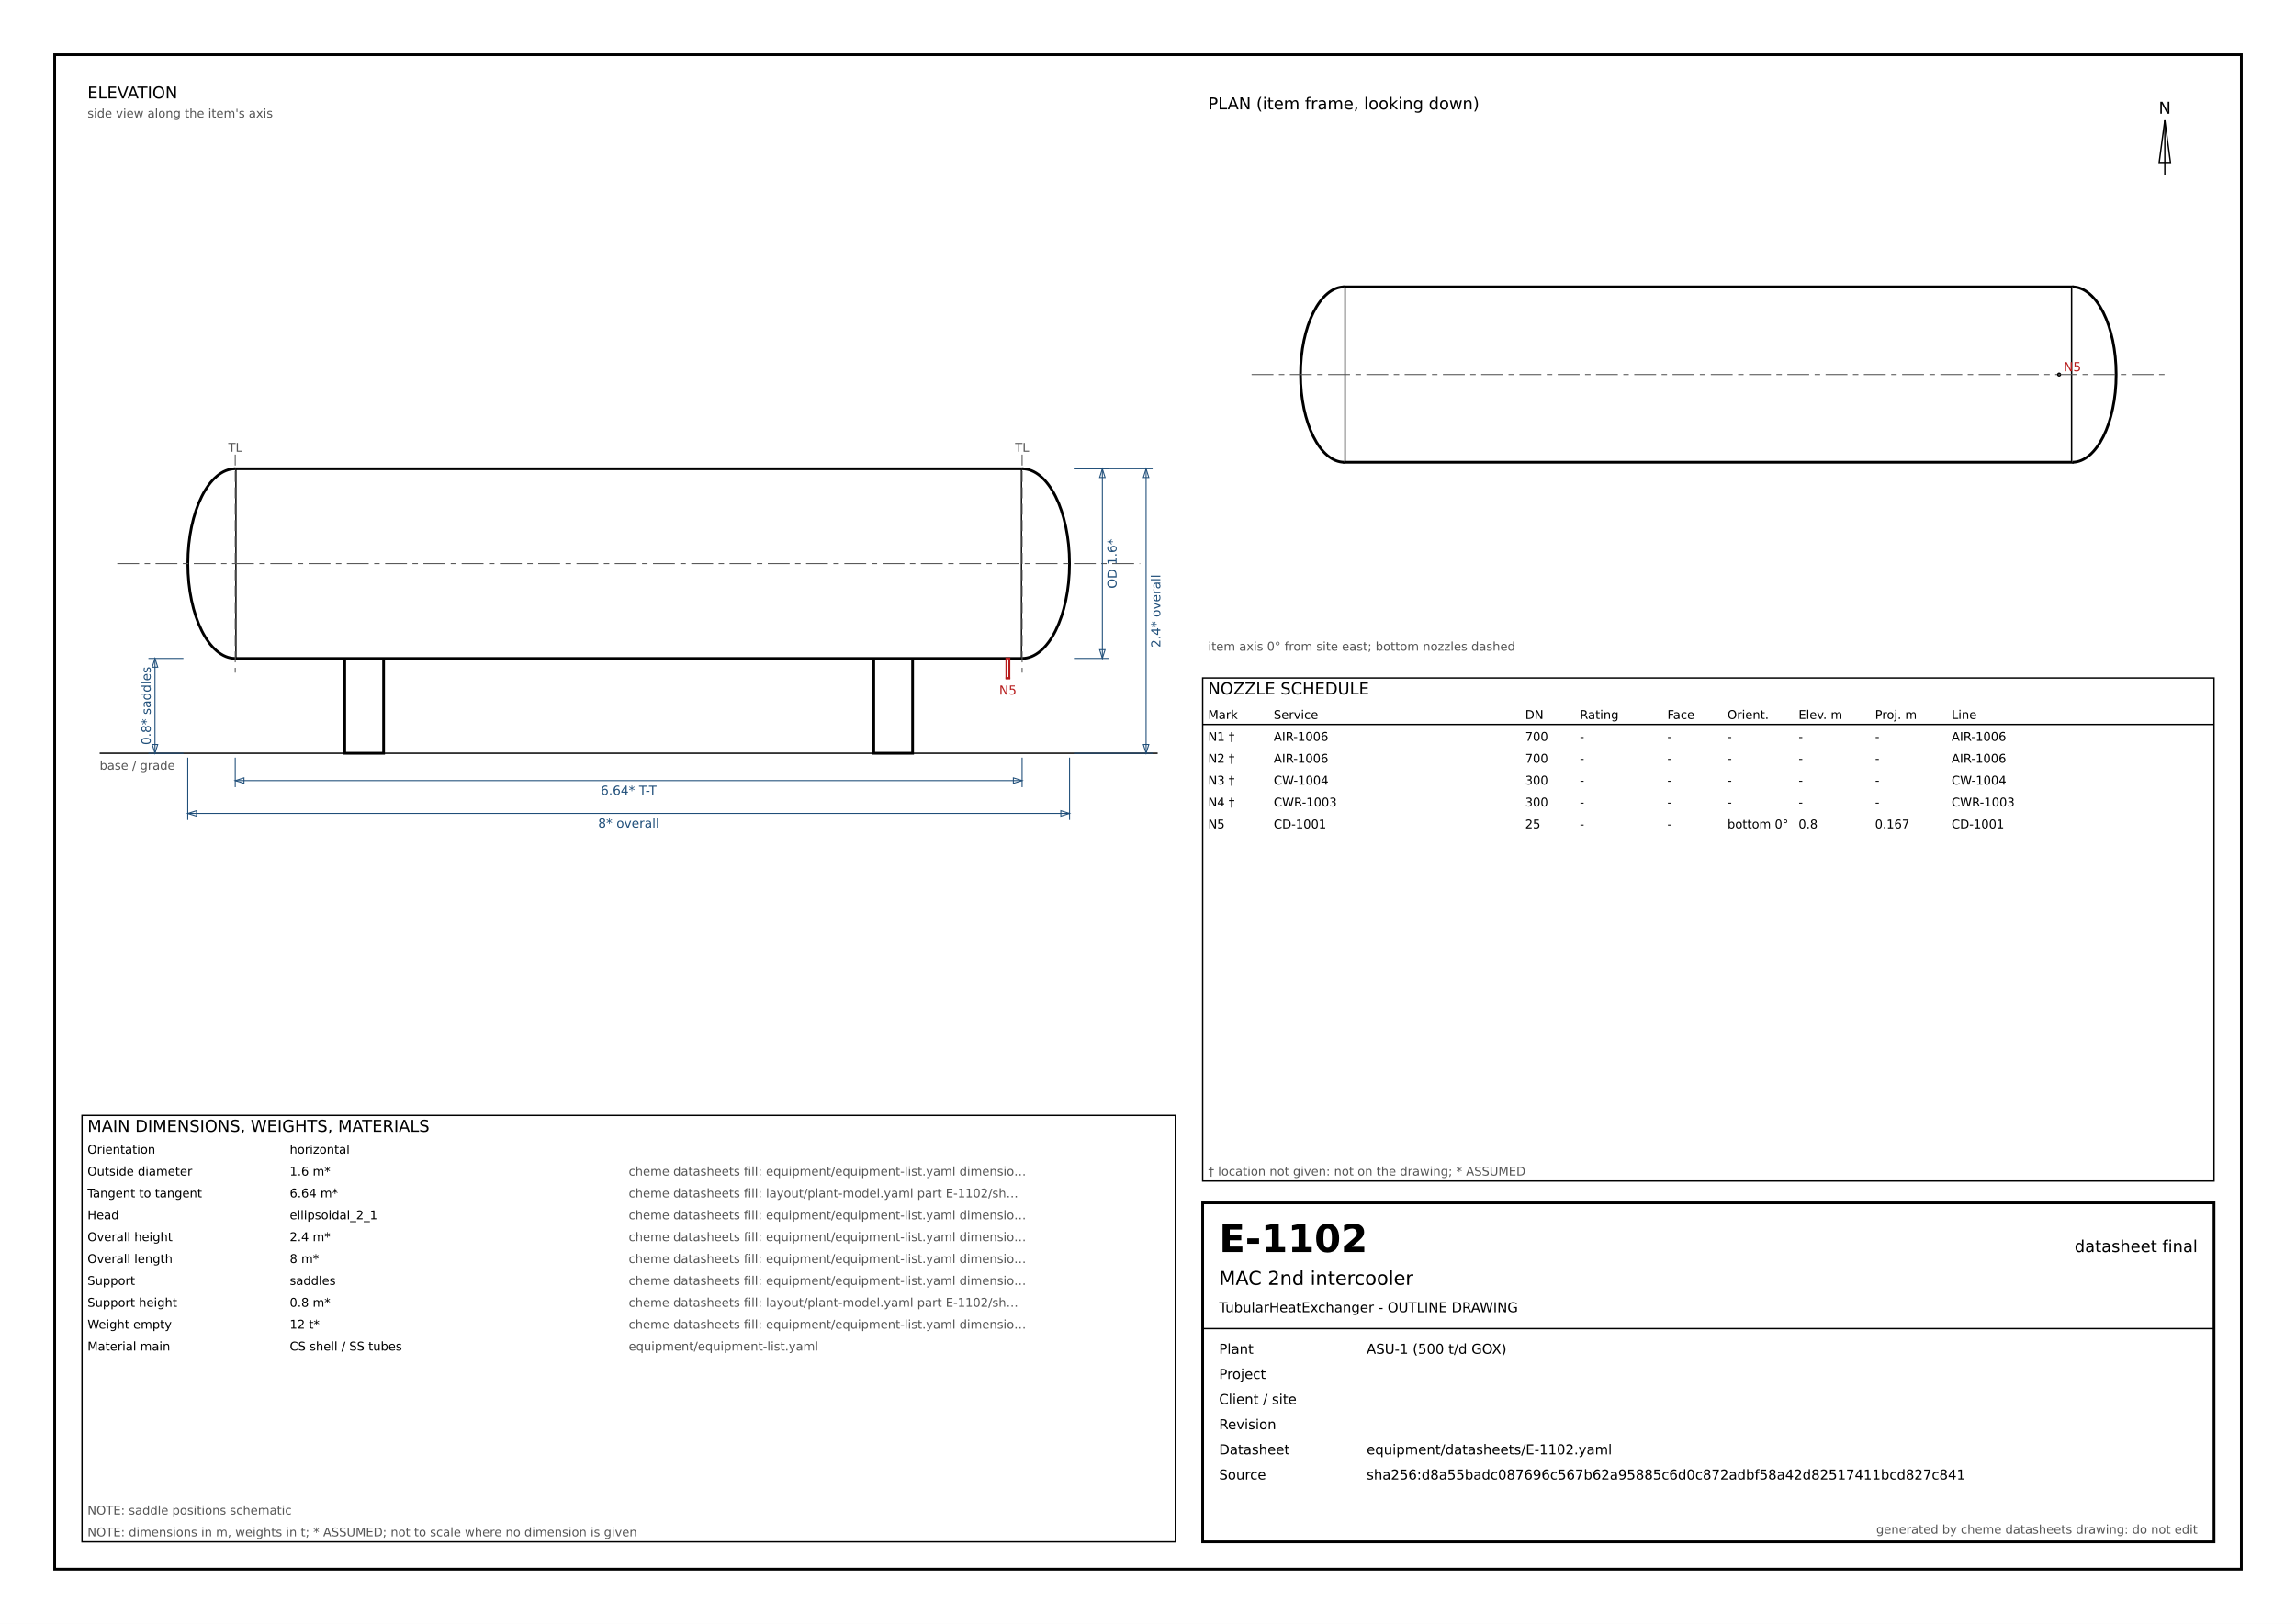
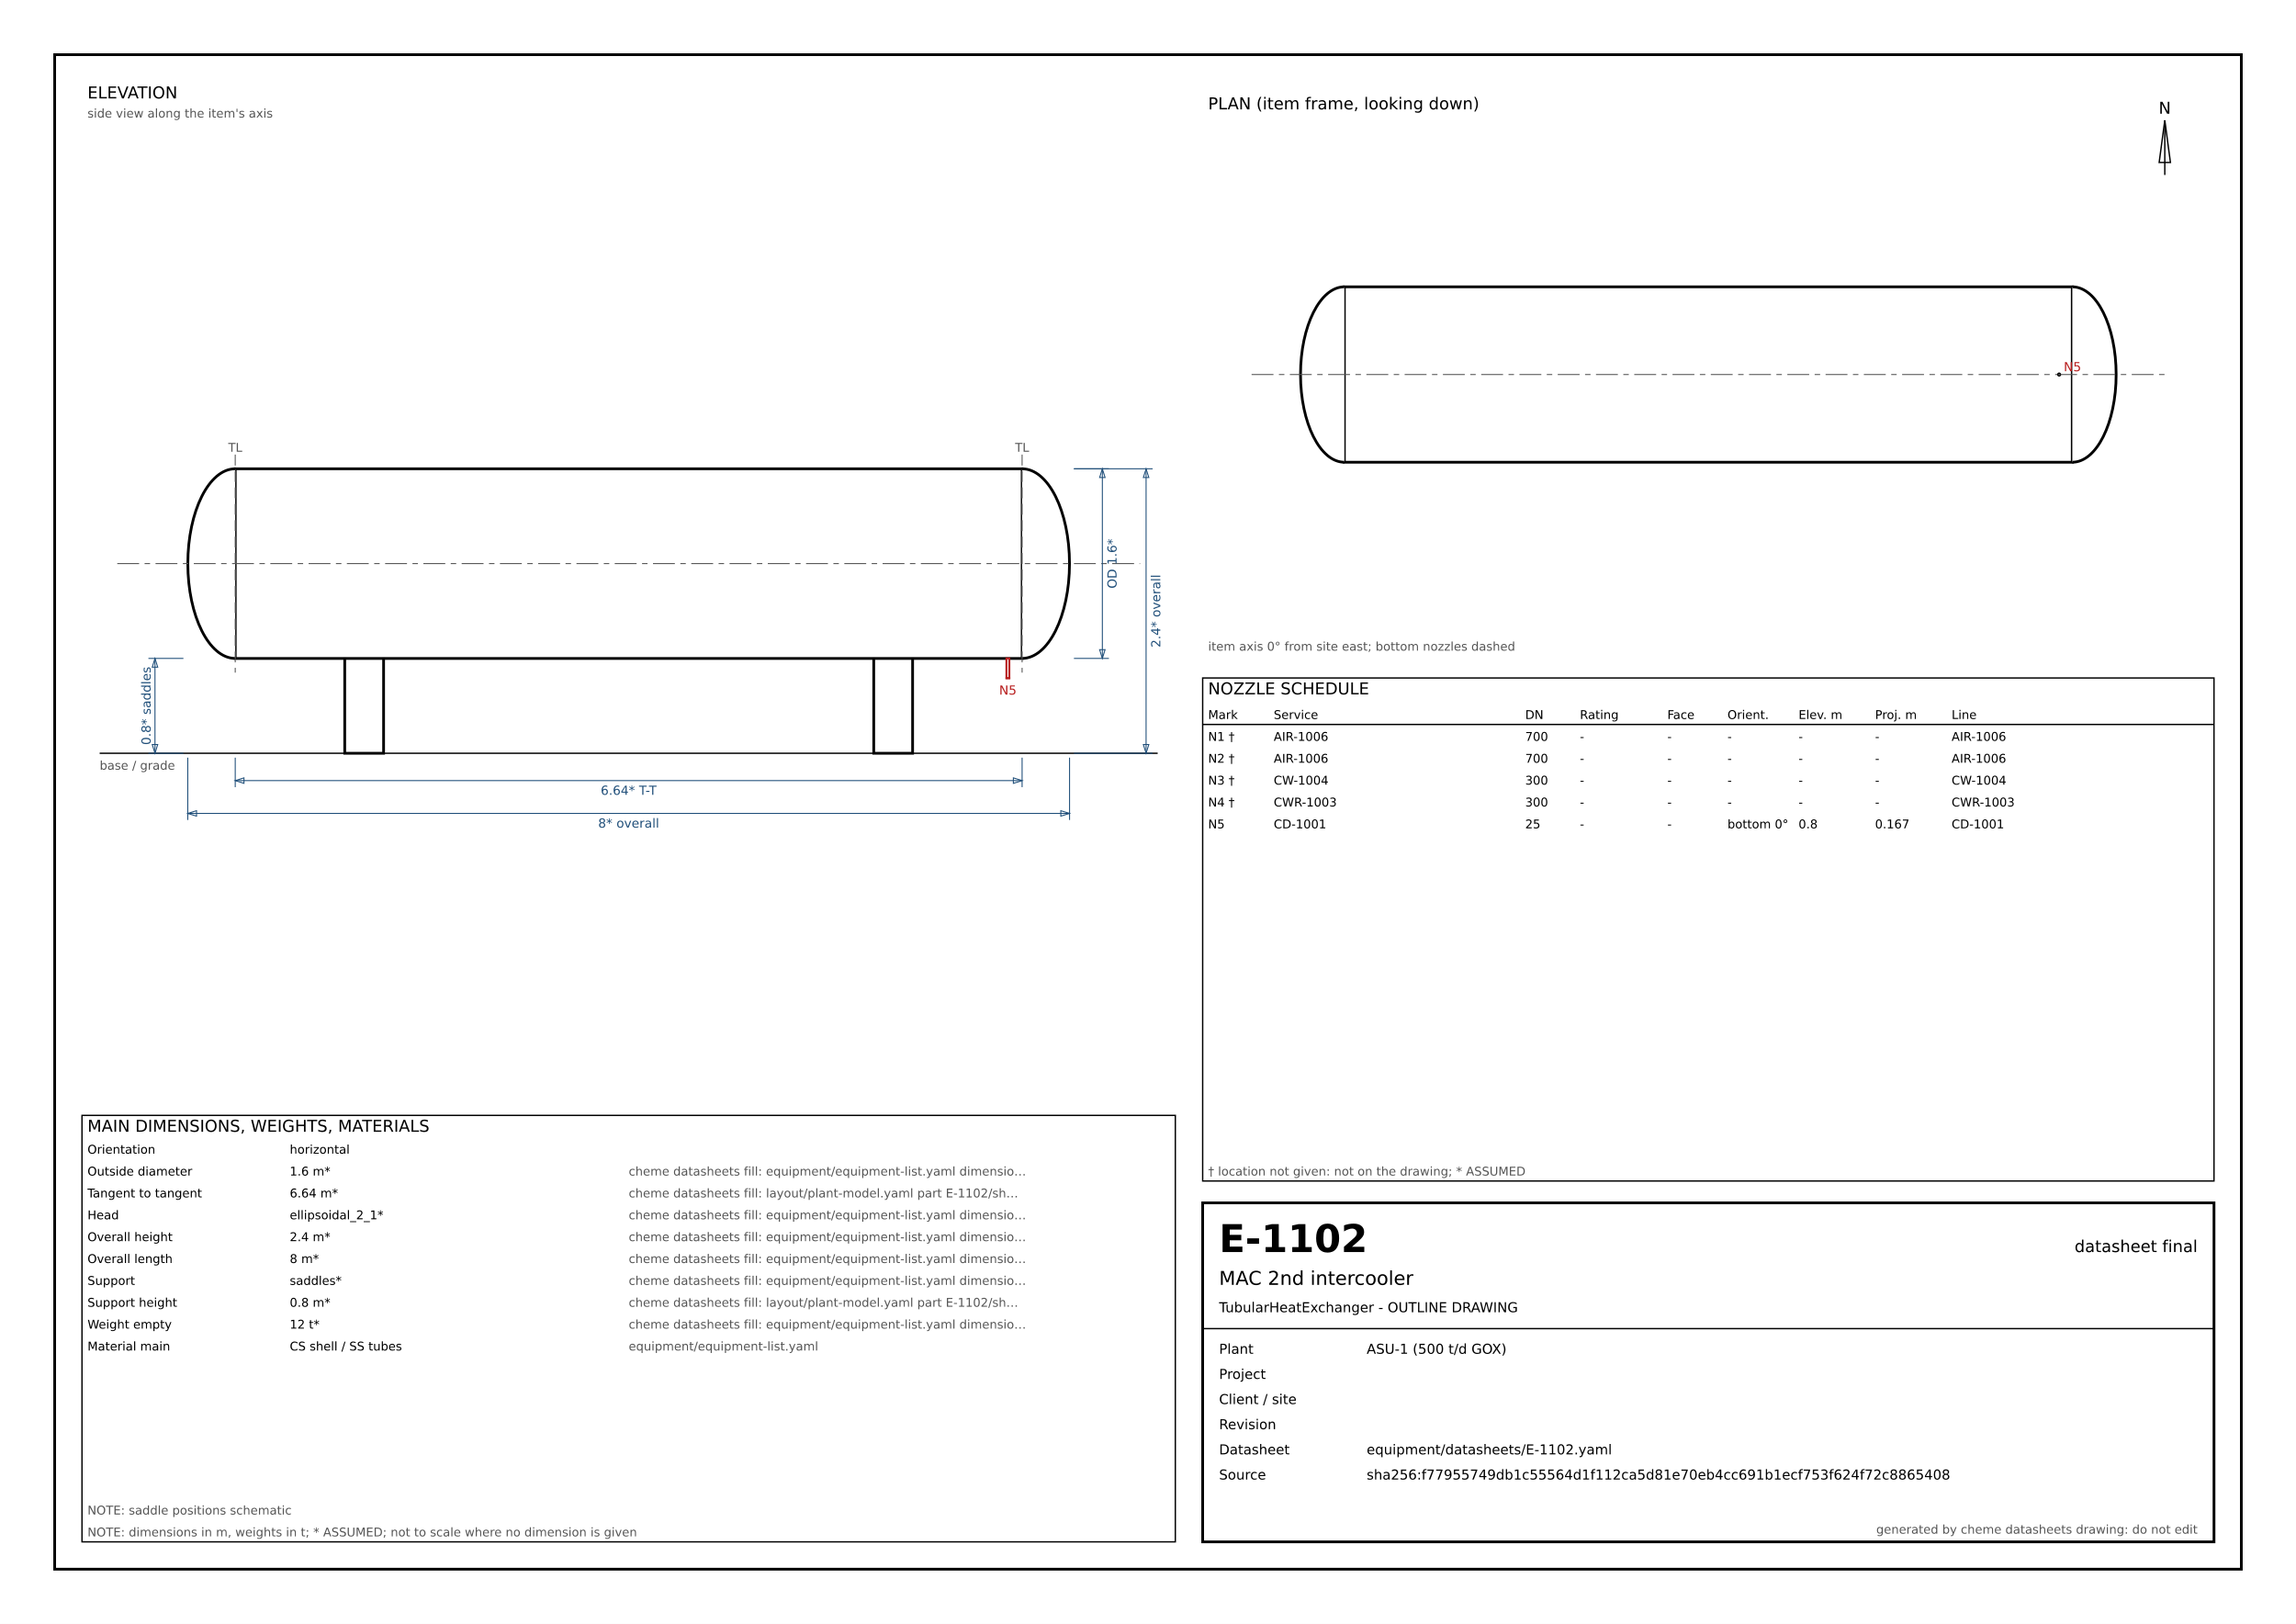
<svg xmlns="http://www.w3.org/2000/svg" width="420mm" height="297mm" viewBox="0 0 420 297">
  <style>
.frame{fill:none;stroke:#000;stroke-width:0.5}
.thin{fill:none;stroke:#000;stroke-width:0.25}
.outline{fill:#fff;stroke:#000;stroke-width:0.5}
.hidden{fill:none;stroke:#000;stroke-width:0.25;stroke-dasharray:1.5 1}
.centre{fill:none;stroke:#555;stroke-width:0.18;stroke-dasharray:4 1 1 1}
.tl{fill:none;stroke:#555;stroke-width:0.18;stroke-dasharray:2 1}
.dim{fill:none;stroke:#1f4e79;stroke-width:0.18}
.nozzle{fill:#fff;stroke:#b71c1c;stroke-width:0.35}
.section{fill:none;stroke:#2e7d32;stroke-width:0.25;stroke-dasharray:2 1}
text{font-family:'DejaVu Sans',Arial,Helvetica,sans-serif;fill:#000}
.t2{font-size:2.2px}.t25{font-size:2.5px}.t3{font-size:3px}.t35{font-size:3.5px}
.t5{font-size:5px;font-weight:bold}.t7{font-size:7px;font-weight:bold}
.dimt{font-size:2.3px;fill:#1f4e79}.nt{font-size:2.3px;fill:#b71c1c}
.note{font-size:2.2px;fill:#555}
.draft{font-size:40px;font-weight:bold;fill:#c62828;fill-opacity:0.12}
</style>
  <rect x="0" y="0" width="420" height="297" fill="#fff" />
  <rect x="10" y="10" width="400" height="277" class="frame" />
  <text x="16" y="18" class="t3" text-anchor="start">ELEVATION</text>
  <rect x="63.06" y="115.22" width="7.11" height="22.55" class="outline" />
  <rect x="159.83" y="115.22" width="7.11" height="22.55" class="outline" />
  <rect x="43.03" y="85.74" width="143.95" height="34.69" class="outline" />
  <path d="M43.03,85.74 A8.67,17.34 0 0 0 43.03,120.42" class="outline" />
  <path d="M186.97,85.74 A8.67,17.34 0 0 1 186.97,120.42" class="outline" />
  <line x1="43.03" y1="83.14" x2="43.03" y2="123.02" class="tl" />
  <text x="43.03" y="82.62" class="note" text-anchor="middle">TL</text>
  <line x1="186.97" y1="83.14" x2="186.97" y2="123.02" class="tl" />
  <text x="186.97" y="82.62" class="note" text-anchor="middle">TL</text>
  <line x1="21.45" y1="103.08" x2="208.55" y2="103.08" class="centre" />
  <line x1="18.23" y1="137.77" x2="211.77" y2="137.77" class="thin" />
  <text x="18.23" y="140.77" class="note" text-anchor="start">base / grade</text>
  <line x1="34.35" y1="138.57" x2="34.35" y2="149.97" class="dim" />
  <line x1="195.65" y1="138.57" x2="195.65" y2="149.97" class="dim" />
  <line x1="34.35" y1="148.77" x2="195.65" y2="148.77" class="dim" />
  <path d="M34.35,148.77 l1.6,0.5 l0,-1 z" class="dim" />
  <path d="M195.65,148.77 l-1.6,0.5 l0,-1 z" class="dim" />
  <text x="115" y="151.37" class="dimt" text-anchor="middle">8* overall</text>
  <line x1="43.03" y1="138.57" x2="43.03" y2="143.97" class="dim" />
  <line x1="186.97" y1="138.57" x2="186.97" y2="143.97" class="dim" />
  <line x1="43.03" y1="142.77" x2="186.97" y2="142.77" class="dim" />
  <path d="M43.03,142.77 l1.6,0.5 l0,-1 z" class="dim" />
  <path d="M186.97,142.77 l-1.6,0.5 l0,-1 z" class="dim" />
  <text x="115" y="145.37" class="dimt" text-anchor="middle">6.64* T-T</text>
  <line x1="196.45" y1="120.42" x2="202.85" y2="120.42" class="dim" />
  <line x1="196.45" y1="85.74" x2="202.85" y2="85.74" class="dim" />
  <line x1="201.65" y1="120.42" x2="201.65" y2="85.74" class="dim" />
  <path d="M201.65,120.42 l0.5,-1.6 l-1,0 z" class="dim" />
  <path d="M201.65,85.74 l0.5,1.6 l-1,0 z" class="dim" />
  <text x="204.25" y="103.08" class="dimt" text-anchor="middle" transform="rotate(-90 204.25 103.08)">OD 1.6*</text>
  <line x1="196.45" y1="137.77" x2="210.85" y2="137.77" class="dim" />
  <line x1="196.45" y1="85.74" x2="210.85" y2="85.74" class="dim" />
  <line x1="209.65" y1="137.77" x2="209.65" y2="85.74" class="dim" />
  <path d="M209.65,137.77 l0.5,-1.6 l-1,0 z" class="dim" />
  <path d="M209.65,85.74 l0.5,1.6 l-1,0 z" class="dim" />
  <text x="212.25" y="111.75" class="dimt" text-anchor="middle" transform="rotate(-90 212.25 111.75)">2.4* overall</text>
  <line x1="33.55" y1="137.77" x2="27.15" y2="137.77" class="dim" />
  <line x1="33.55" y1="120.42" x2="27.15" y2="120.42" class="dim" />
  <line x1="28.35" y1="137.77" x2="28.35" y2="120.42" class="dim" />
  <path d="M28.35,137.77 l0.5,-1.6 l-1,0 z" class="dim" />
  <path d="M28.35,120.42 l0.5,1.6 l-1,0 z" class="dim" />
  <text x="27.55" y="129.09" class="dimt" text-anchor="middle" transform="rotate(-90 27.55 129.09)">0.8* saddles</text>
  <rect x="184.1" y="120.42" width="0.54" height="3.62" class="nozzle" />
  <line x1="183.94" y1="124.04" x2="184.81" y2="124.04" class="nozzle" />
  <text x="184.37" y="127.04" class="nt" text-anchor="middle">N5</text>
  <rect x="245.92" y="52.46" width="133.15" height="32.08" class="outline" />
  <path d="M245.92,52.46 A8.02,16.04 0 0 0 245.92,84.54" class="outline" />
  <path d="M379.08,52.46 A8.02,16.04 0 0 1 379.08,84.54" class="outline" />
  <line x1="228.95" y1="68.5" x2="396.05" y2="68.5" class="centre" />
  <circle cx="376.67" cy="68.5" r="0.25" class="hidden" />
  <text x="377.52" y="67.9" class="nt" text-anchor="start">N5</text>
  <line x1="396" y1="32" x2="396" y2="22" class="thin" />
  <path d="M396,22 L394.97,29.71 L397.03,29.71 z" class="thin" />
  <text x="396" y="20.8" class="t3" text-anchor="middle">N</text>
  <text x="221" y="20" class="t3" text-anchor="start">PLAN (item frame, looking down)</text>
  <text x="221" y="119" class="note" text-anchor="start">item axis 0° from site east; bottom nozzles dashed</text>
  <text x="16" y="21.5" class="note" text-anchor="start">side view along the item's axis</text>
  <text x="221" y="127" class="t3" text-anchor="start">NOZZLE SCHEDULE</text>
  <text x="221" y="131.5" class="t2" text-anchor="start">Mark</text>
  <text x="233" y="131.5" class="t2" text-anchor="start">Service</text>
  <text x="279" y="131.5" class="t2" text-anchor="start">DN</text>
  <text x="289" y="131.5" class="t2" text-anchor="start">Rating</text>
  <text x="305" y="131.5" class="t2" text-anchor="start">Face</text>
  <text x="316" y="131.5" class="t2" text-anchor="start">Orient.</text>
  <text x="329" y="131.5" class="t2" text-anchor="start">Elev. m</text>
  <text x="343" y="131.5" class="t2" text-anchor="start">Proj. m</text>
  <text x="357" y="131.5" class="t2" text-anchor="start">Line</text>
  <line x1="220" y1="132.5" x2="405" y2="132.5" class="thin" />
  <text x="221" y="135.5" class="t2" text-anchor="start">N1 †</text>
  <text x="233" y="135.5" class="t2" text-anchor="start">AIR-1006</text>
  <text x="279" y="135.5" class="t2" text-anchor="start">700</text>
  <text x="289" y="135.5" class="t2" text-anchor="start">-</text>
  <text x="305" y="135.5" class="t2" text-anchor="start">-</text>
  <text x="316" y="135.5" class="t2" text-anchor="start">-</text>
  <text x="329" y="135.5" class="t2" text-anchor="start">-</text>
  <text x="343" y="135.5" class="t2" text-anchor="start">-</text>
  <text x="357" y="135.5" class="t2" text-anchor="start">AIR-1006</text>
  <text x="221" y="139.5" class="t2" text-anchor="start">N2 †</text>
  <text x="233" y="139.5" class="t2" text-anchor="start">AIR-1006</text>
  <text x="279" y="139.5" class="t2" text-anchor="start">700</text>
  <text x="289" y="139.5" class="t2" text-anchor="start">-</text>
  <text x="305" y="139.5" class="t2" text-anchor="start">-</text>
  <text x="316" y="139.5" class="t2" text-anchor="start">-</text>
  <text x="329" y="139.5" class="t2" text-anchor="start">-</text>
  <text x="343" y="139.5" class="t2" text-anchor="start">-</text>
  <text x="357" y="139.5" class="t2" text-anchor="start">AIR-1006</text>
  <text x="221" y="143.5" class="t2" text-anchor="start">N3 †</text>
  <text x="233" y="143.5" class="t2" text-anchor="start">CW-1004</text>
  <text x="279" y="143.5" class="t2" text-anchor="start">300</text>
  <text x="289" y="143.5" class="t2" text-anchor="start">-</text>
  <text x="305" y="143.5" class="t2" text-anchor="start">-</text>
  <text x="316" y="143.5" class="t2" text-anchor="start">-</text>
  <text x="329" y="143.5" class="t2" text-anchor="start">-</text>
  <text x="343" y="143.5" class="t2" text-anchor="start">-</text>
  <text x="357" y="143.5" class="t2" text-anchor="start">CW-1004</text>
  <text x="221" y="147.5" class="t2" text-anchor="start">N4 †</text>
  <text x="233" y="147.5" class="t2" text-anchor="start">CWR-1003</text>
  <text x="279" y="147.5" class="t2" text-anchor="start">300</text>
  <text x="289" y="147.5" class="t2" text-anchor="start">-</text>
  <text x="305" y="147.5" class="t2" text-anchor="start">-</text>
  <text x="316" y="147.5" class="t2" text-anchor="start">-</text>
  <text x="329" y="147.5" class="t2" text-anchor="start">-</text>
  <text x="343" y="147.5" class="t2" text-anchor="start">-</text>
  <text x="357" y="147.5" class="t2" text-anchor="start">CWR-1003</text>
  <text x="221" y="151.5" class="t2" text-anchor="start">N5</text>
  <text x="233" y="151.5" class="t2" text-anchor="start">CD-1001</text>
  <text x="279" y="151.5" class="t2" text-anchor="start">25</text>
  <text x="289" y="151.5" class="t2" text-anchor="start">-</text>
  <text x="305" y="151.5" class="t2" text-anchor="start">-</text>
  <text x="316" y="151.5" class="t2" text-anchor="start">bottom 0°</text>
  <text x="329" y="151.5" class="t2" text-anchor="start">0.8</text>
  <text x="343" y="151.5" class="t2" text-anchor="start">0.167</text>
  <text x="357" y="151.5" class="t2" text-anchor="start">CD-1001</text>
  <text x="221" y="215" class="note" text-anchor="start">† location not given: not on the drawing; * ASSUMED</text>
  <rect x="220" y="124" width="185" height="92" class="thin" />
  <text x="16" y="207" class="t3" text-anchor="start">MAIN DIMENSIONS, WEIGHTS, MATERIALS</text>
  <text x="16" y="211" class="t2" text-anchor="start">Orientation</text>
  <text x="53" y="211" class="t2" text-anchor="start">horizontal</text>
  <text x="115" y="211" class="note" text-anchor="start" />
  <text x="16" y="215" class="t2" text-anchor="start">Outside diameter</text>
  <text x="53" y="215" class="t2" text-anchor="start">1.6 m*</text>
  <text x="115" y="215" class="note" text-anchor="start">cheme datasheets fill: equipment/equipment-list.yaml dimensio…</text>
  <text x="16" y="219" class="t2" text-anchor="start">Tangent to tangent</text>
  <text x="53" y="219" class="t2" text-anchor="start">6.64 m*</text>
  <text x="115" y="219" class="note" text-anchor="start">cheme datasheets fill: layout/plant-model.yaml part E-1102/sh…</text>
  <text x="16" y="223" class="t2" text-anchor="start">Head</text>
-   <text x="53" y="223" class="t2" text-anchor="start">ellipsoidal_2_1</text>
+   <text x="53" y="223" class="t2" text-anchor="start">ellipsoidal_2_1*</text>
  <text x="115" y="223" class="note" text-anchor="start">cheme datasheets fill: equipment/equipment-list.yaml dimensio…</text>
  <text x="16" y="227" class="t2" text-anchor="start">Overall height</text>
  <text x="53" y="227" class="t2" text-anchor="start">2.4 m*</text>
  <text x="115" y="227" class="note" text-anchor="start">cheme datasheets fill: equipment/equipment-list.yaml dimensio…</text>
  <text x="16" y="231" class="t2" text-anchor="start">Overall length</text>
  <text x="53" y="231" class="t2" text-anchor="start">8 m*</text>
  <text x="115" y="231" class="note" text-anchor="start">cheme datasheets fill: equipment/equipment-list.yaml dimensio…</text>
  <text x="16" y="235" class="t2" text-anchor="start">Support</text>
-   <text x="53" y="235" class="t2" text-anchor="start">saddles</text>
+   <text x="53" y="235" class="t2" text-anchor="start">saddles*</text>
  <text x="115" y="235" class="note" text-anchor="start">cheme datasheets fill: equipment/equipment-list.yaml dimensio…</text>
  <text x="16" y="239" class="t2" text-anchor="start">Support height</text>
  <text x="53" y="239" class="t2" text-anchor="start">0.8 m*</text>
  <text x="115" y="239" class="note" text-anchor="start">cheme datasheets fill: layout/plant-model.yaml part E-1102/sh…</text>
  <text x="16" y="243" class="t2" text-anchor="start">Weight empty</text>
  <text x="53" y="243" class="t2" text-anchor="start">12 t*</text>
  <text x="115" y="243" class="note" text-anchor="start">cheme datasheets fill: equipment/equipment-list.yaml dimensio…</text>
  <text x="16" y="247" class="t2" text-anchor="start">Material main</text>
  <text x="53" y="247" class="t2" text-anchor="start">CS shell / SS tubes</text>
  <text x="115" y="247" class="note" text-anchor="start">equipment/equipment-list.yaml</text>
  <text x="16" y="277" class="note" text-anchor="start">NOTE: saddle positions schematic</text>
  <text x="16" y="281" class="note" text-anchor="start">NOTE: dimensions in m, weights in t; * ASSUMED; not to scale where no dimension is given</text>
  <rect x="15" y="204" width="200" height="78" class="thin" />
  <rect x="220" y="220" width="185" height="62" class="frame" />
  <text x="223" y="229" class="t7" text-anchor="start">E-1102</text>
  <text x="223" y="235" class="t35" text-anchor="start">MAC 2nd intercooler</text>
  <text x="223" y="240" class="t25" text-anchor="start">TubularHeatExchanger - OUTLINE DRAWING</text>
  <line x1="220" y1="243" x2="405" y2="243" class="thin" />
  <text x="223" y="247.6" class="t25" text-anchor="start">Plant</text>
  <text x="250" y="247.6" class="t25" text-anchor="start">ASU-1 (500 t/d GOX)</text>
  <text x="223" y="252.2" class="t25" text-anchor="start">Project</text>
  <text x="250" y="252.2" class="t25" text-anchor="start" />
  <text x="223" y="256.8" class="t25" text-anchor="start">Client / site</text>
  <text x="250" y="256.8" class="t25" text-anchor="start" />
  <text x="223" y="261.4" class="t25" text-anchor="start">Revision</text>
  <text x="250" y="261.4" class="t25" text-anchor="start" />
  <text x="223" y="266" class="t25" text-anchor="start">Datasheet</text>
  <text x="250" y="266" class="t25" text-anchor="start">equipment/datasheets/E-1102.yaml</text>
  <text x="223" y="270.6" class="t25" text-anchor="start">Source</text>
-   <text x="250" y="270.6" class="t25" text-anchor="start">sha256:d8a55badc087696c567b62a95885c6d0c872adbf58a42d82517411bcd827c841</text>
+   <text x="250" y="270.6" class="t25" text-anchor="start">sha256:f77955749db1c55564d1f112ca5d81e70eb4cc691b1ecf753f624f72c8865408</text>
  <text x="402" y="229" class="t3" text-anchor="end">datasheet final</text>
  <text x="402" y="280.5" class="note" text-anchor="end">generated by cheme datasheets drawing: do not edit</text>
</svg>
